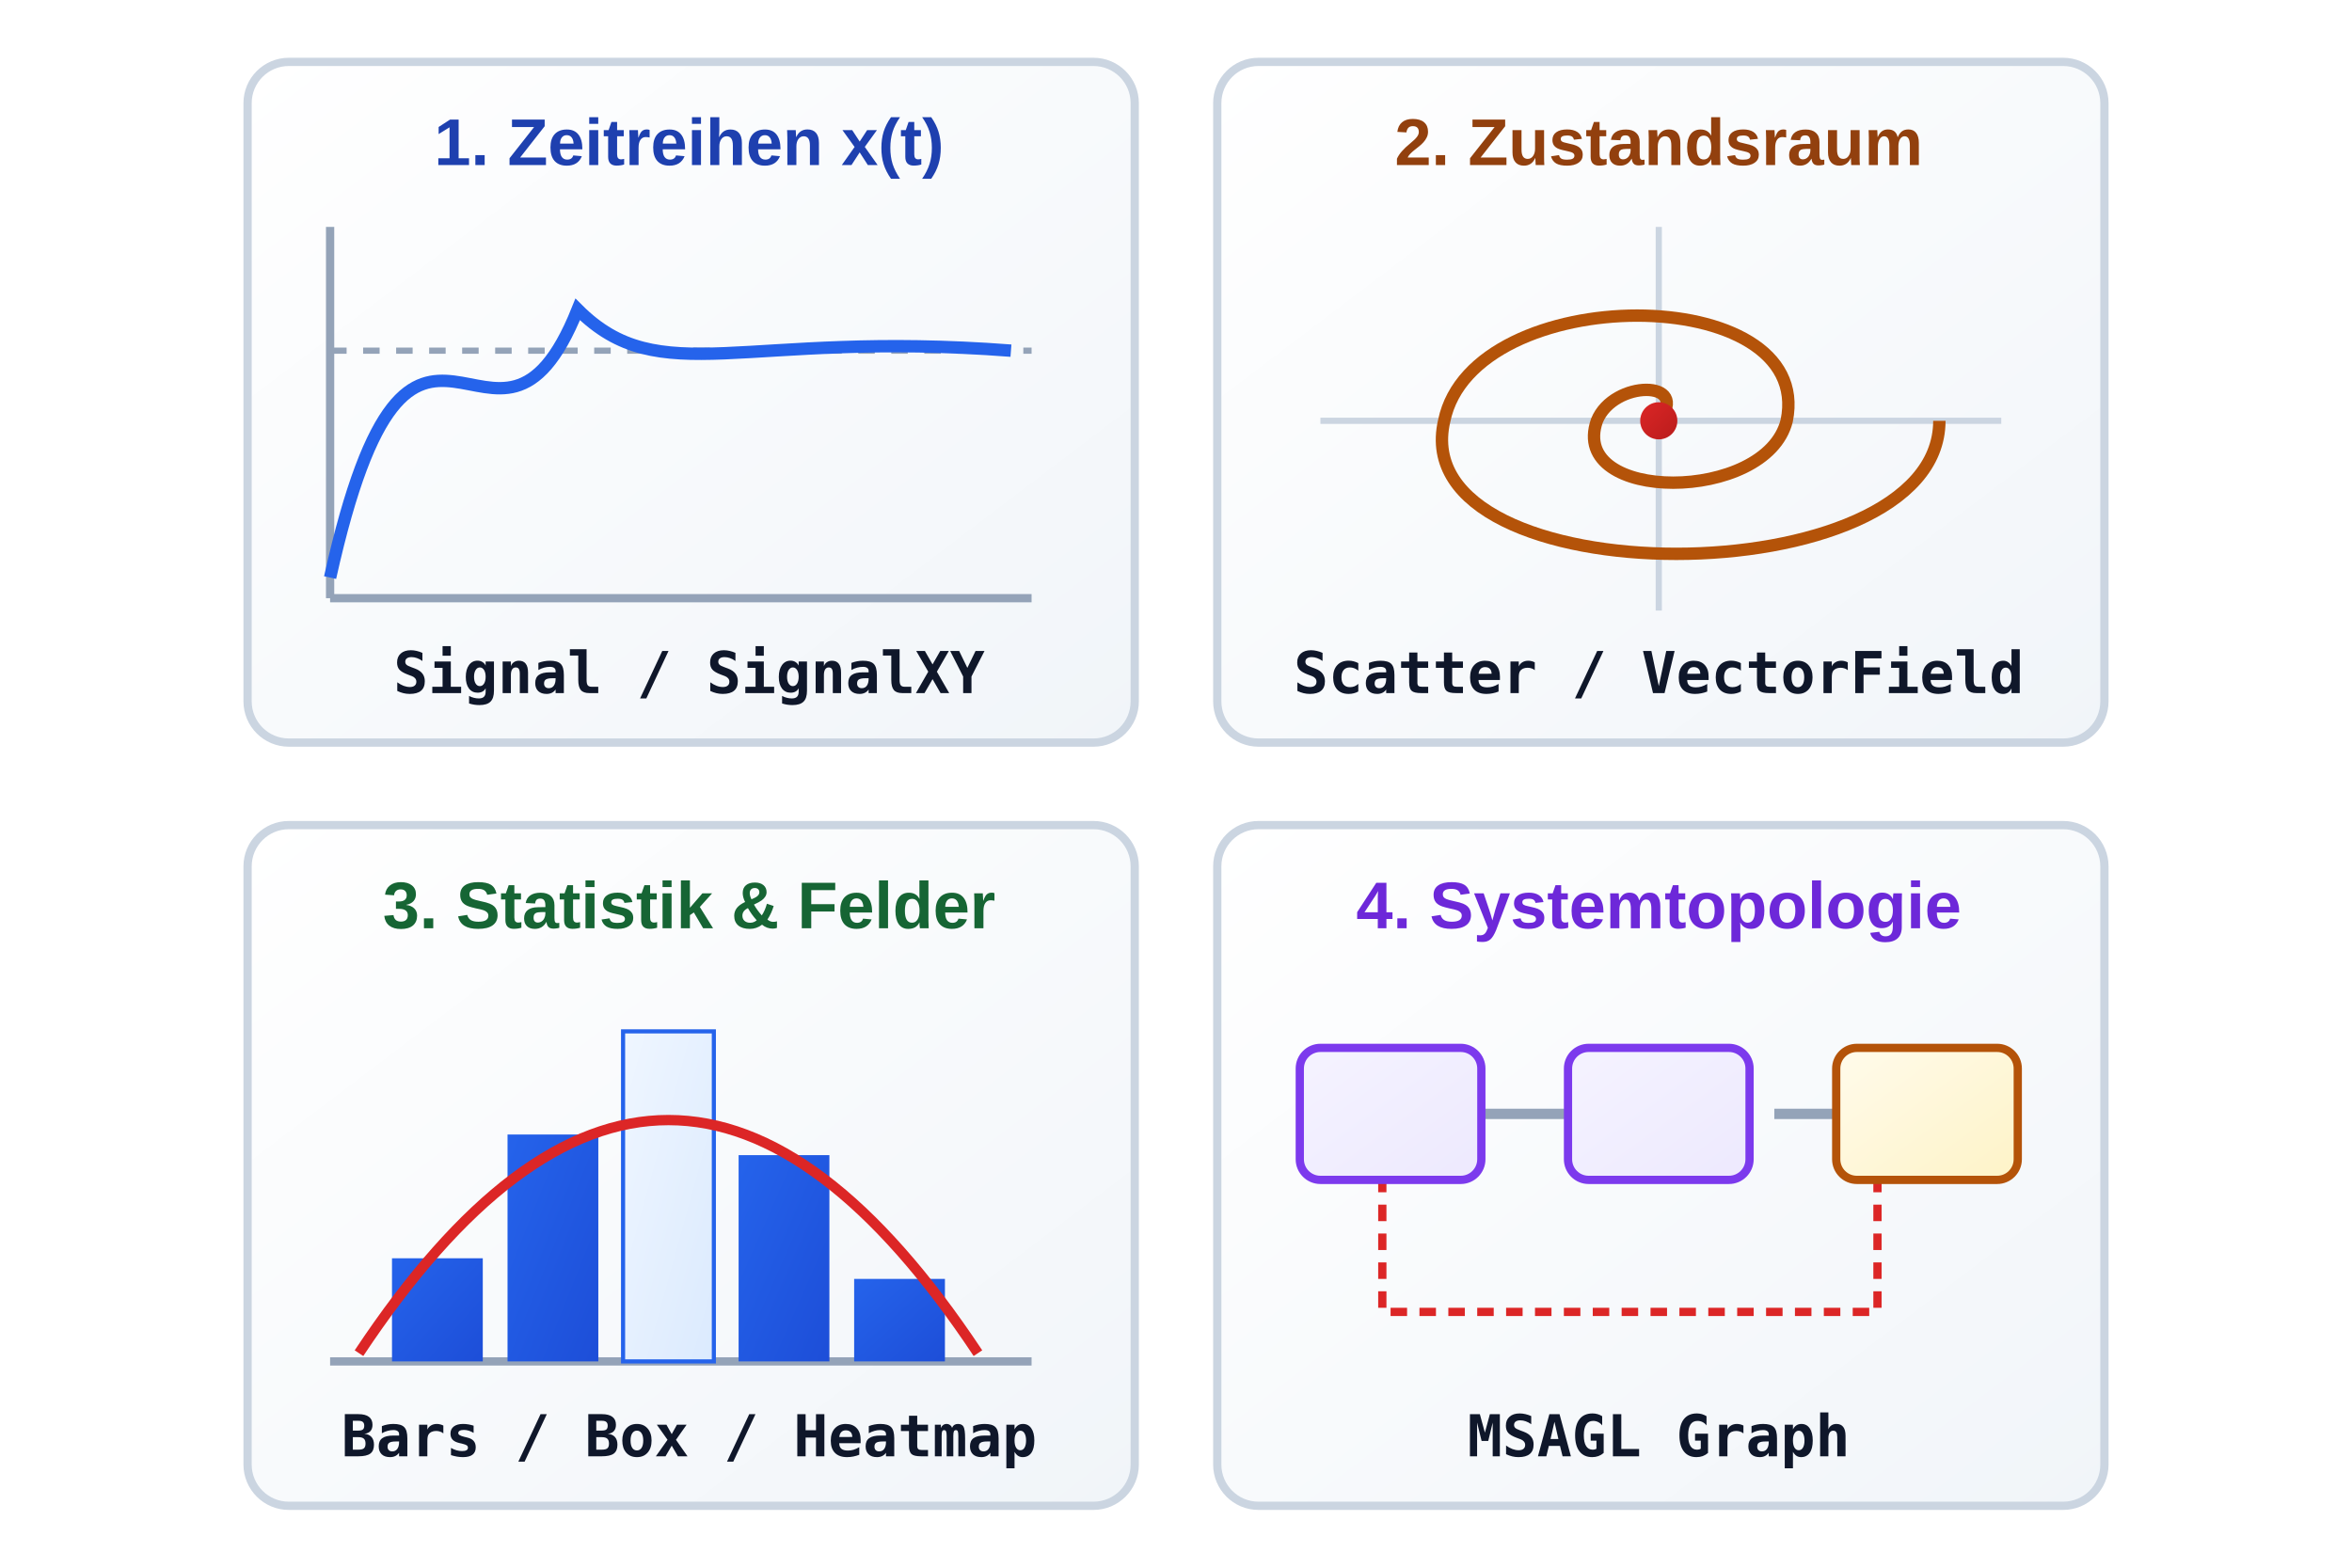
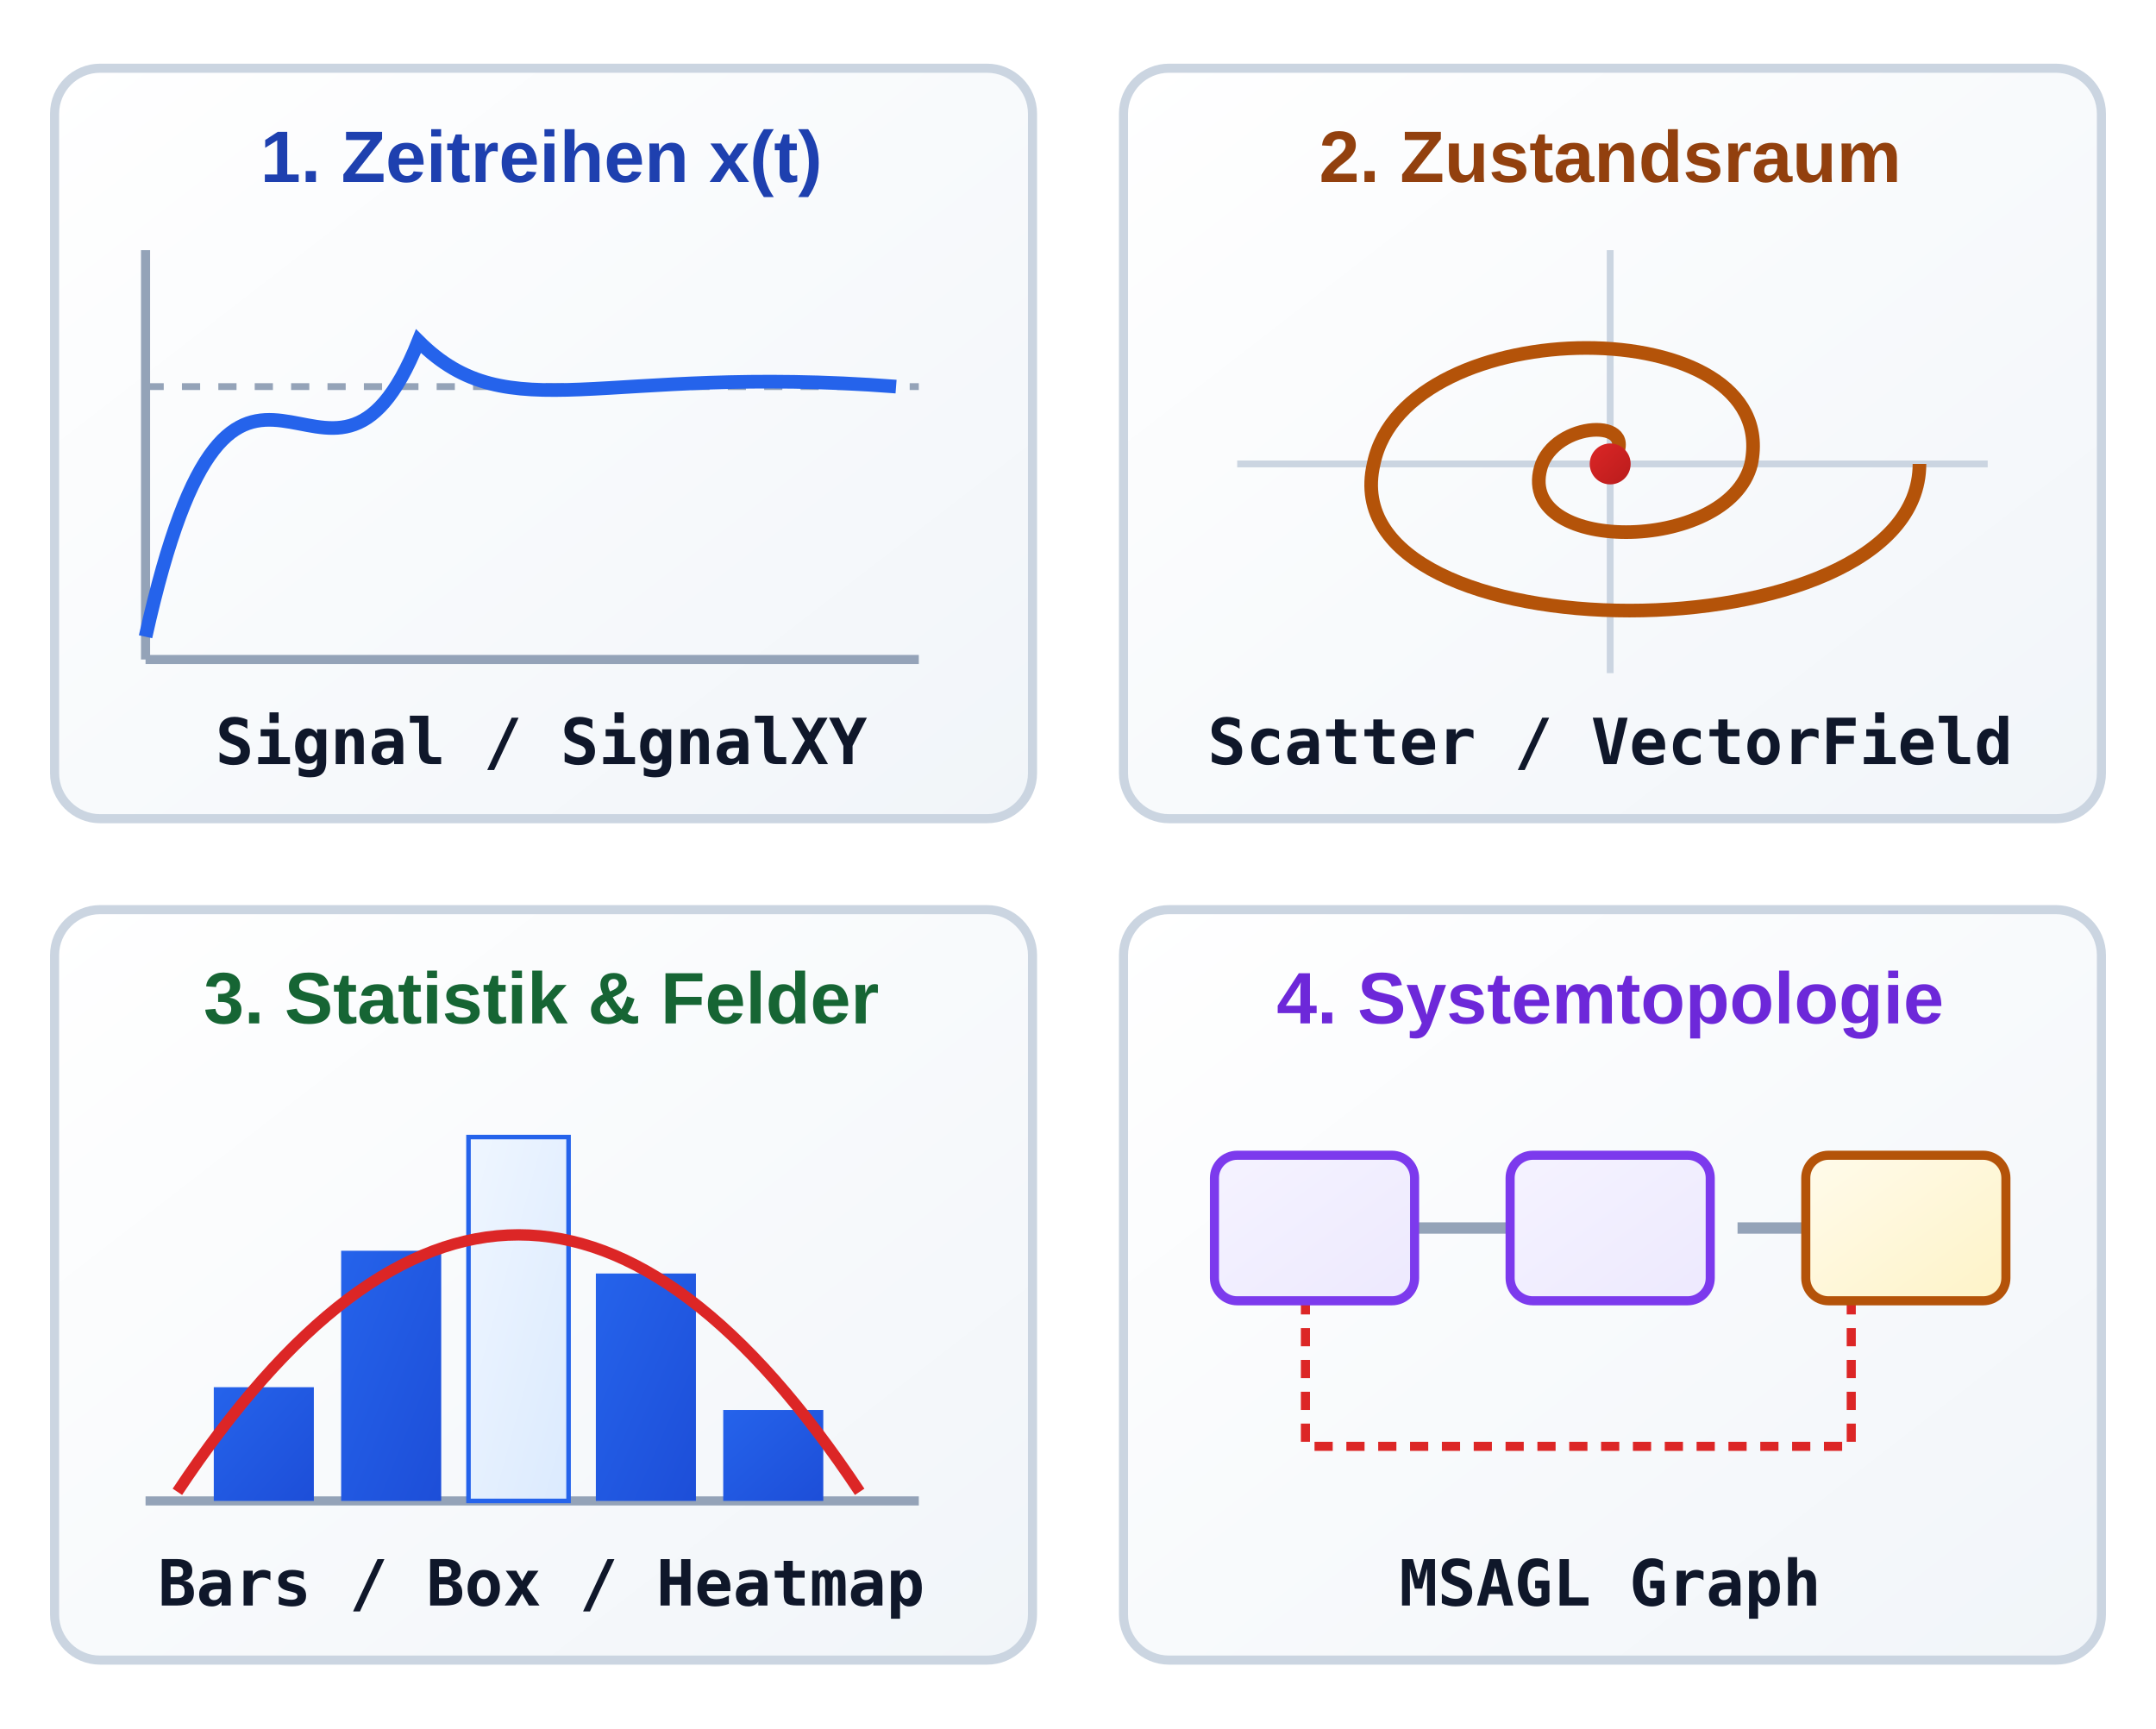
- <svg xmlns="http://www.w3.org/2000/svg" viewBox="-45 0 570 380" width="570" height="380">
+ <svg xmlns="http://www.w3.org/2000/svg" viewBox="3 0 474 380" width="474" height="380">
  <defs>
    <linearGradient id="grad-sem-primary" x1="0%" y1="0%" x2="100%" y2="100%">
      <stop offset="0%" stop-color="#eff6ff" />
      <stop offset="100%" stop-color="#dbeafe" />
    </linearGradient>
    <linearGradient id="grad-sem-primary-fill" x1="0%" y1="0%" x2="100%" y2="100%">
      <stop offset="0%" stop-color="#2563eb" />
      <stop offset="100%" stop-color="#1d4ed8" />
    </linearGradient>
    <linearGradient id="grad-sem-success" x1="0%" y1="0%" x2="100%" y2="100%">
      <stop offset="0%" stop-color="#f0fdf4" />
      <stop offset="100%" stop-color="#dcfce7" />
    </linearGradient>
    <linearGradient id="grad-sem-success-fill" x1="0%" y1="0%" x2="100%" y2="100%">
      <stop offset="0%" stop-color="#15803d" />
      <stop offset="100%" stop-color="#166534" />
    </linearGradient>
    <linearGradient id="grad-sem-warning" x1="0%" y1="0%" x2="100%" y2="100%">
      <stop offset="0%" stop-color="#fffbeb" />
      <stop offset="100%" stop-color="#fef3c7" />
    </linearGradient>
    <linearGradient id="grad-sem-warning-fill" x1="0%" y1="0%" x2="100%" y2="100%">
      <stop offset="0%" stop-color="#b45309" />
      <stop offset="100%" stop-color="#92400e" />
    </linearGradient>
    <linearGradient id="grad-sem-danger" x1="0%" y1="0%" x2="100%" y2="100%">
      <stop offset="0%" stop-color="#fef2f2" />
      <stop offset="100%" stop-color="#fee2e2" />
    </linearGradient>
    <linearGradient id="grad-sem-danger-fill" x1="0%" y1="0%" x2="100%" y2="100%">
      <stop offset="0%" stop-color="#dc2626" />
      <stop offset="100%" stop-color="#b91c1c" />
    </linearGradient>
    <linearGradient id="grad-sem-accent" x1="0%" y1="0%" x2="100%" y2="100%">
      <stop offset="0%" stop-color="#f5f3ff" />
      <stop offset="100%" stop-color="#ede9fe" />
    </linearGradient>
    <linearGradient id="grad-sem-accent-fill" x1="0%" y1="0%" x2="100%" y2="100%">
      <stop offset="0%" stop-color="#7c3aed" />
      <stop offset="100%" stop-color="#6d28d9" />
    </linearGradient>
    <linearGradient id="grad-sem-card" x1="0%" y1="0%" x2="100%" y2="100%">
      <stop offset="0%" stop-color="#ffffff" />
      <stop offset="100%" stop-color="#f1f5f9" />
    </linearGradient>
    <linearGradient id="grad-sem-muted" x1="0%" y1="0%" x2="100%" y2="100%">
      <stop offset="0%" stop-color="#f8fafc" />
      <stop offset="100%" stop-color="#e2e8f0" />
    </linearGradient>
    <linearGradient id="grad-sem-muted-fill" x1="0%" y1="0%" x2="100%" y2="100%">
      <stop offset="0%" stop-color="#475569" />
      <stop offset="100%" stop-color="#334155" />
    </linearGradient>
    <linearGradient id="grad-sem-neutral" x1="0%" y1="0%" x2="100%" y2="100%">
      <stop offset="0%" stop-color="#ffffff" />
      <stop offset="100%" stop-color="#f8fafc" />
    </linearGradient>
    <linearGradient id="grad-sem-neutral-fill" x1="0%" y1="0%" x2="100%" y2="100%">
      <stop offset="0%" stop-color="#334155" />
      <stop offset="100%" stop-color="#1e293b" />
    </linearGradient>
    <style>
      
/* @svg-palette:start */
      .sem-primary { fill: url(#grad-sem-primary); stroke: #2563eb; }
      .sem-primary-bg { fill: url(#grad-sem-primary); stroke: none; }
      .sem-primary-stroke { stroke: #2563eb; }
      .sem-primary-fill { fill: url(#grad-sem-primary-fill); }
      .sem-primary-text { fill: #1e40af; }
      .sem-success { fill: url(#grad-sem-success); stroke: #15803d; }
      .sem-success-bg { fill: url(#grad-sem-success); stroke: none; }
      .sem-success-stroke { stroke: #15803d; }
      .sem-success-fill { fill: url(#grad-sem-success-fill); }
      .sem-success-text { fill: #166534; }
      .sem-warning { fill: url(#grad-sem-warning); stroke: #b45309; }
      .sem-warning-bg { fill: url(#grad-sem-warning); stroke: none; }
      .sem-warning-stroke { stroke: #b45309; }
      .sem-warning-fill { fill: url(#grad-sem-warning-fill); }
      .sem-warning-text { fill: #92400e; }
      .sem-danger { fill: url(#grad-sem-danger); stroke: #dc2626; }
      .sem-danger-bg { fill: url(#grad-sem-danger); stroke: none; }
      .sem-danger-stroke { stroke: #dc2626; }
      .sem-danger-fill { fill: url(#grad-sem-danger-fill); }
      .sem-danger-text { fill: #991b1b; }
      .sem-accent { fill: url(#grad-sem-accent); stroke: #7c3aed; }
      .sem-accent-bg { fill: url(#grad-sem-accent); stroke: none; }
      .sem-accent-stroke { stroke: #7c3aed; }
      .sem-accent-fill { fill: url(#grad-sem-accent-fill); }
      .sem-accent-text { fill: #6d28d9; }
      .sem-card { fill: url(#grad-sem-card); stroke: #cbd5e1; }
      .sem-card-bg { fill: url(#grad-sem-card); stroke: none; }
      .sem-card-stroke { stroke: #cbd5e1; }
      .sem-card-fill { fill: #cbd5e1; }
      .sem-card-text { fill: #1e293b; }
      .sem-muted { fill: url(#grad-sem-muted); stroke: #94a3b8; }
      .sem-muted-bg { fill: url(#grad-sem-muted); stroke: none; }
      .sem-muted-stroke { stroke: #94a3b8; }
      .sem-muted-fill { fill: url(#grad-sem-muted-fill); }
      .sem-muted-text { fill: #334155; }
      .sem-neutral { fill: url(#grad-sem-neutral); stroke: #334155; }
      .sem-neutral-bg { fill: url(#grad-sem-neutral); stroke: none; }
      .sem-neutral-stroke { stroke: #334155; }
      .sem-neutral-fill { fill: url(#grad-sem-neutral-fill); }
      .sem-neutral-text { fill: #0f172a; }
      /* @svg-palette:end */
.hdr { font-family: 'Segoe UI', Arial, sans-serif; font-size: 16px; font-weight: bold; text-anchor: middle; }
      .sub { font-family: 'Consolas', monospace; font-size: 14px; font-weight: bold; text-anchor: middle; }
    </style>
  </defs>
  <rect class="sem-card sem-primary-stroke" x="15" y="15" width="215" height="165" rx="10" stroke-width="2" />
  <text x="122" y="40" class="hdr sem-primary-text">1. Zeitreihen x(t)</text>
  <line class="sem-muted-stroke" x1="35" y1="145" x2="205" y2="145" stroke-width="2" />
  <line class="sem-muted-stroke" x1="35" y1="55" x2="35" y2="145" stroke-width="2" />
  <line class="sem-muted-stroke" x1="35" y1="85" x2="205" y2="85" stroke-width="1.5" stroke-dasharray="4,4" />
  <path class="sem-primary-stroke" d="M 35 140 C 55 50, 75 125, 95 75 C 115 95, 135 80, 200 85" fill="none" stroke-width="3" />
  <text x="122" y="168" class="sub sem-neutral-text">Signal / SignalXY</text>
  <rect class="sem-card sem-warning-stroke" x="250" y="15" width="215" height="165" rx="10" stroke-width="2" />
  <text x="357" y="40" class="hdr sem-warning-text">2. Zustandsraum</text>
  <line class="sem-card-stroke" x1="275" y1="102" x2="440" y2="102" stroke-width="1.5" />
  <line class="sem-card-stroke" x1="357" y1="55" x2="357" y2="148" stroke-width="1.5" />
  <path class="sem-warning-stroke" d="M 425 102 C 425 145, 295 145, 305 102 C 312 68, 395 68, 388 102 C 383 122, 335 122, 342 102 C 346 92, 365 92, 357 102" fill="none" stroke-width="3" />
  <circle class="sem-danger-fill" cx="357" cy="102" r="4.5" />
  <text x="357" y="168" class="sub sem-neutral-text">Scatter / VectorField</text>
  <rect class="sem-card sem-success-stroke" x="15" y="200" width="215" height="165" rx="10" stroke-width="2" />
  <text x="122" y="225" class="hdr sem-success-text">3. Statistik &amp; Felder</text>
  <line class="sem-muted-stroke" x1="35" y1="330" x2="205" y2="330" stroke-width="2" />
  <rect class="sem-primary-fill" x="50" y="305" width="22" height="25" />
  <rect class="sem-primary-fill" x="78" y="275" width="22" height="55" />
  <rect class="sem-primary" x="106" y="250" width="22" height="80" />
  <rect class="sem-primary-fill" x="134" y="280" width="22" height="50" />
  <rect class="sem-primary-fill" x="162" y="310" width="22" height="20" />
  <path class="sem-danger-stroke" d="M 42 328 Q 117 215 192 328" fill="none" stroke-width="2.5" />
  <text x="122" y="353" class="sub sem-neutral-text">Bars / Box / Heatmap</text>
  <rect class="sem-card sem-accent-stroke" x="250" y="200" width="215" height="165" rx="10" stroke-width="2" />
  <text x="357" y="225" class="hdr sem-accent-text">4. Systemtopologie</text>
  <line class="sem-muted-stroke" x1="305" y1="270" x2="365" y2="270" stroke-width="2.5" />
  <line class="sem-muted-stroke" x1="385" y1="270" x2="425" y2="270" stroke-width="2.5" />
  <path class="sem-danger-stroke" d="M 410 285 L 410 318 L 290 318 L 290 285" fill="none" stroke-width="2" stroke-dasharray="4,3" />
  <rect class="sem-accent" x="270" y="254" width="44" height="32" rx="5" stroke-width="2" />
  <rect class="sem-accent" x="335" y="254" width="44" height="32" rx="5" stroke-width="2" />
  <rect class="sem-warning" x="400" y="254" width="44" height="32" rx="5" stroke-width="2" />
  <text x="357" y="353" class="sub sem-neutral-text">MSAGL Graph</text>
</svg>
